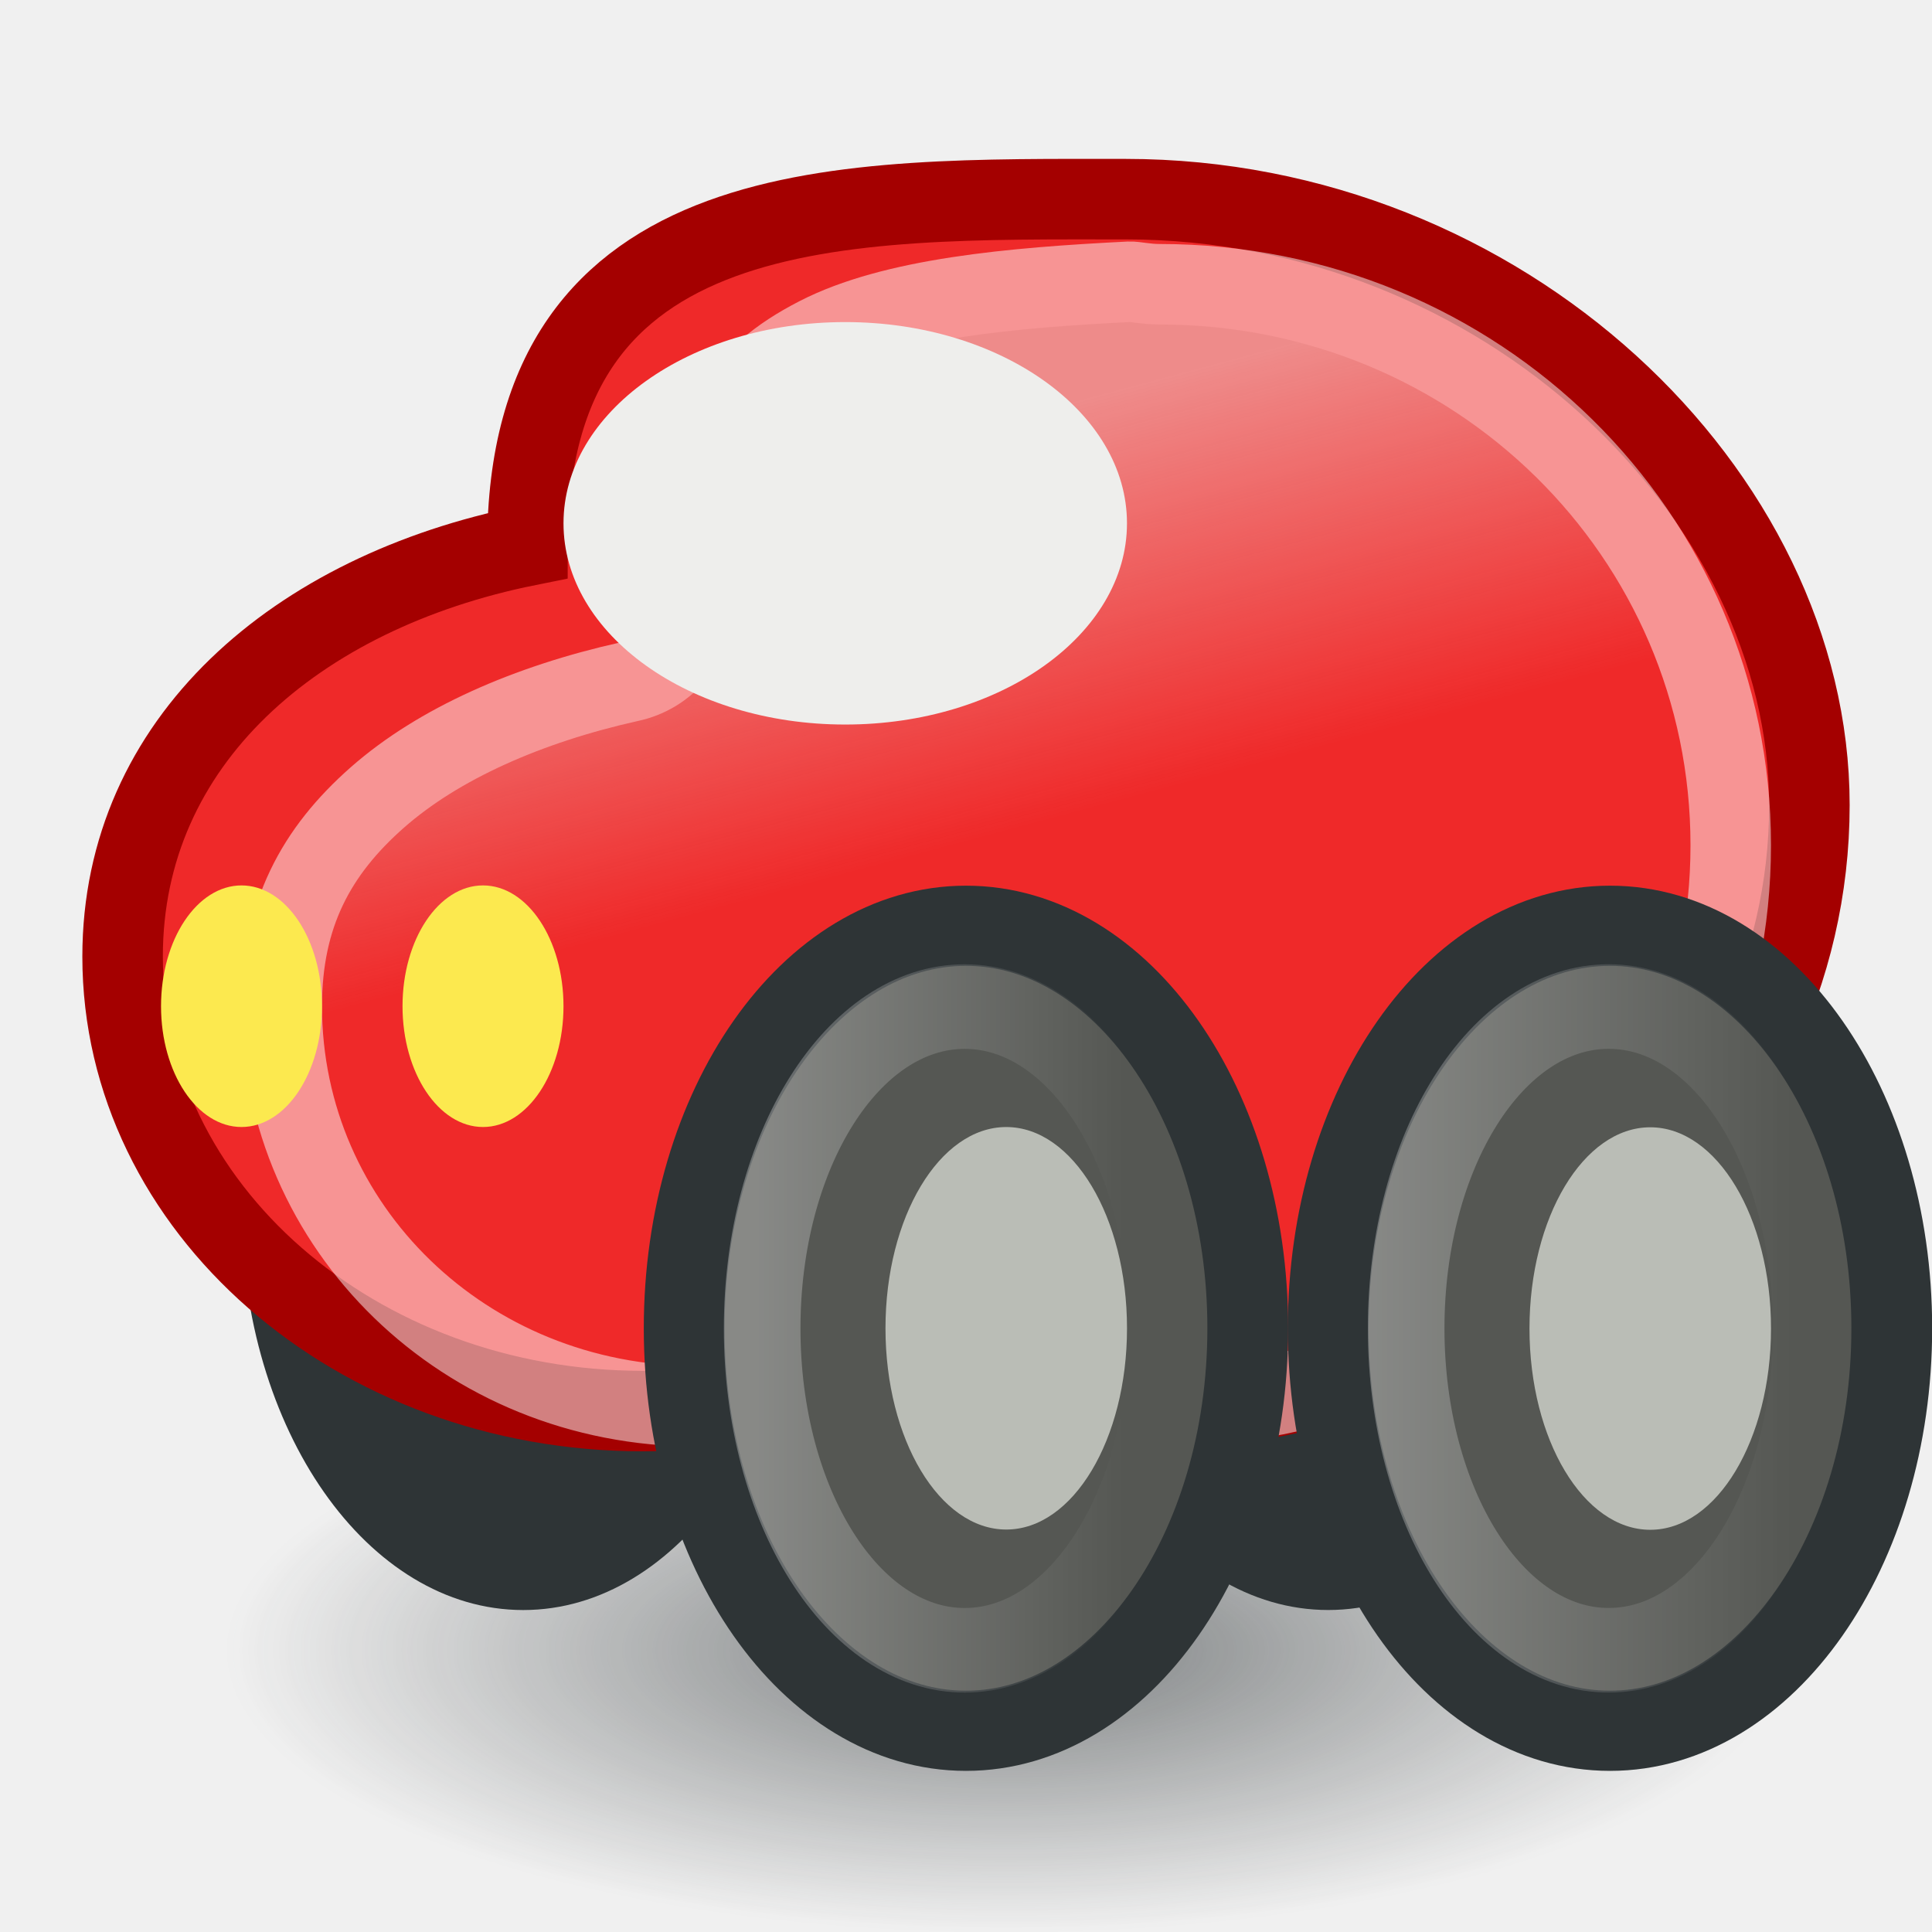
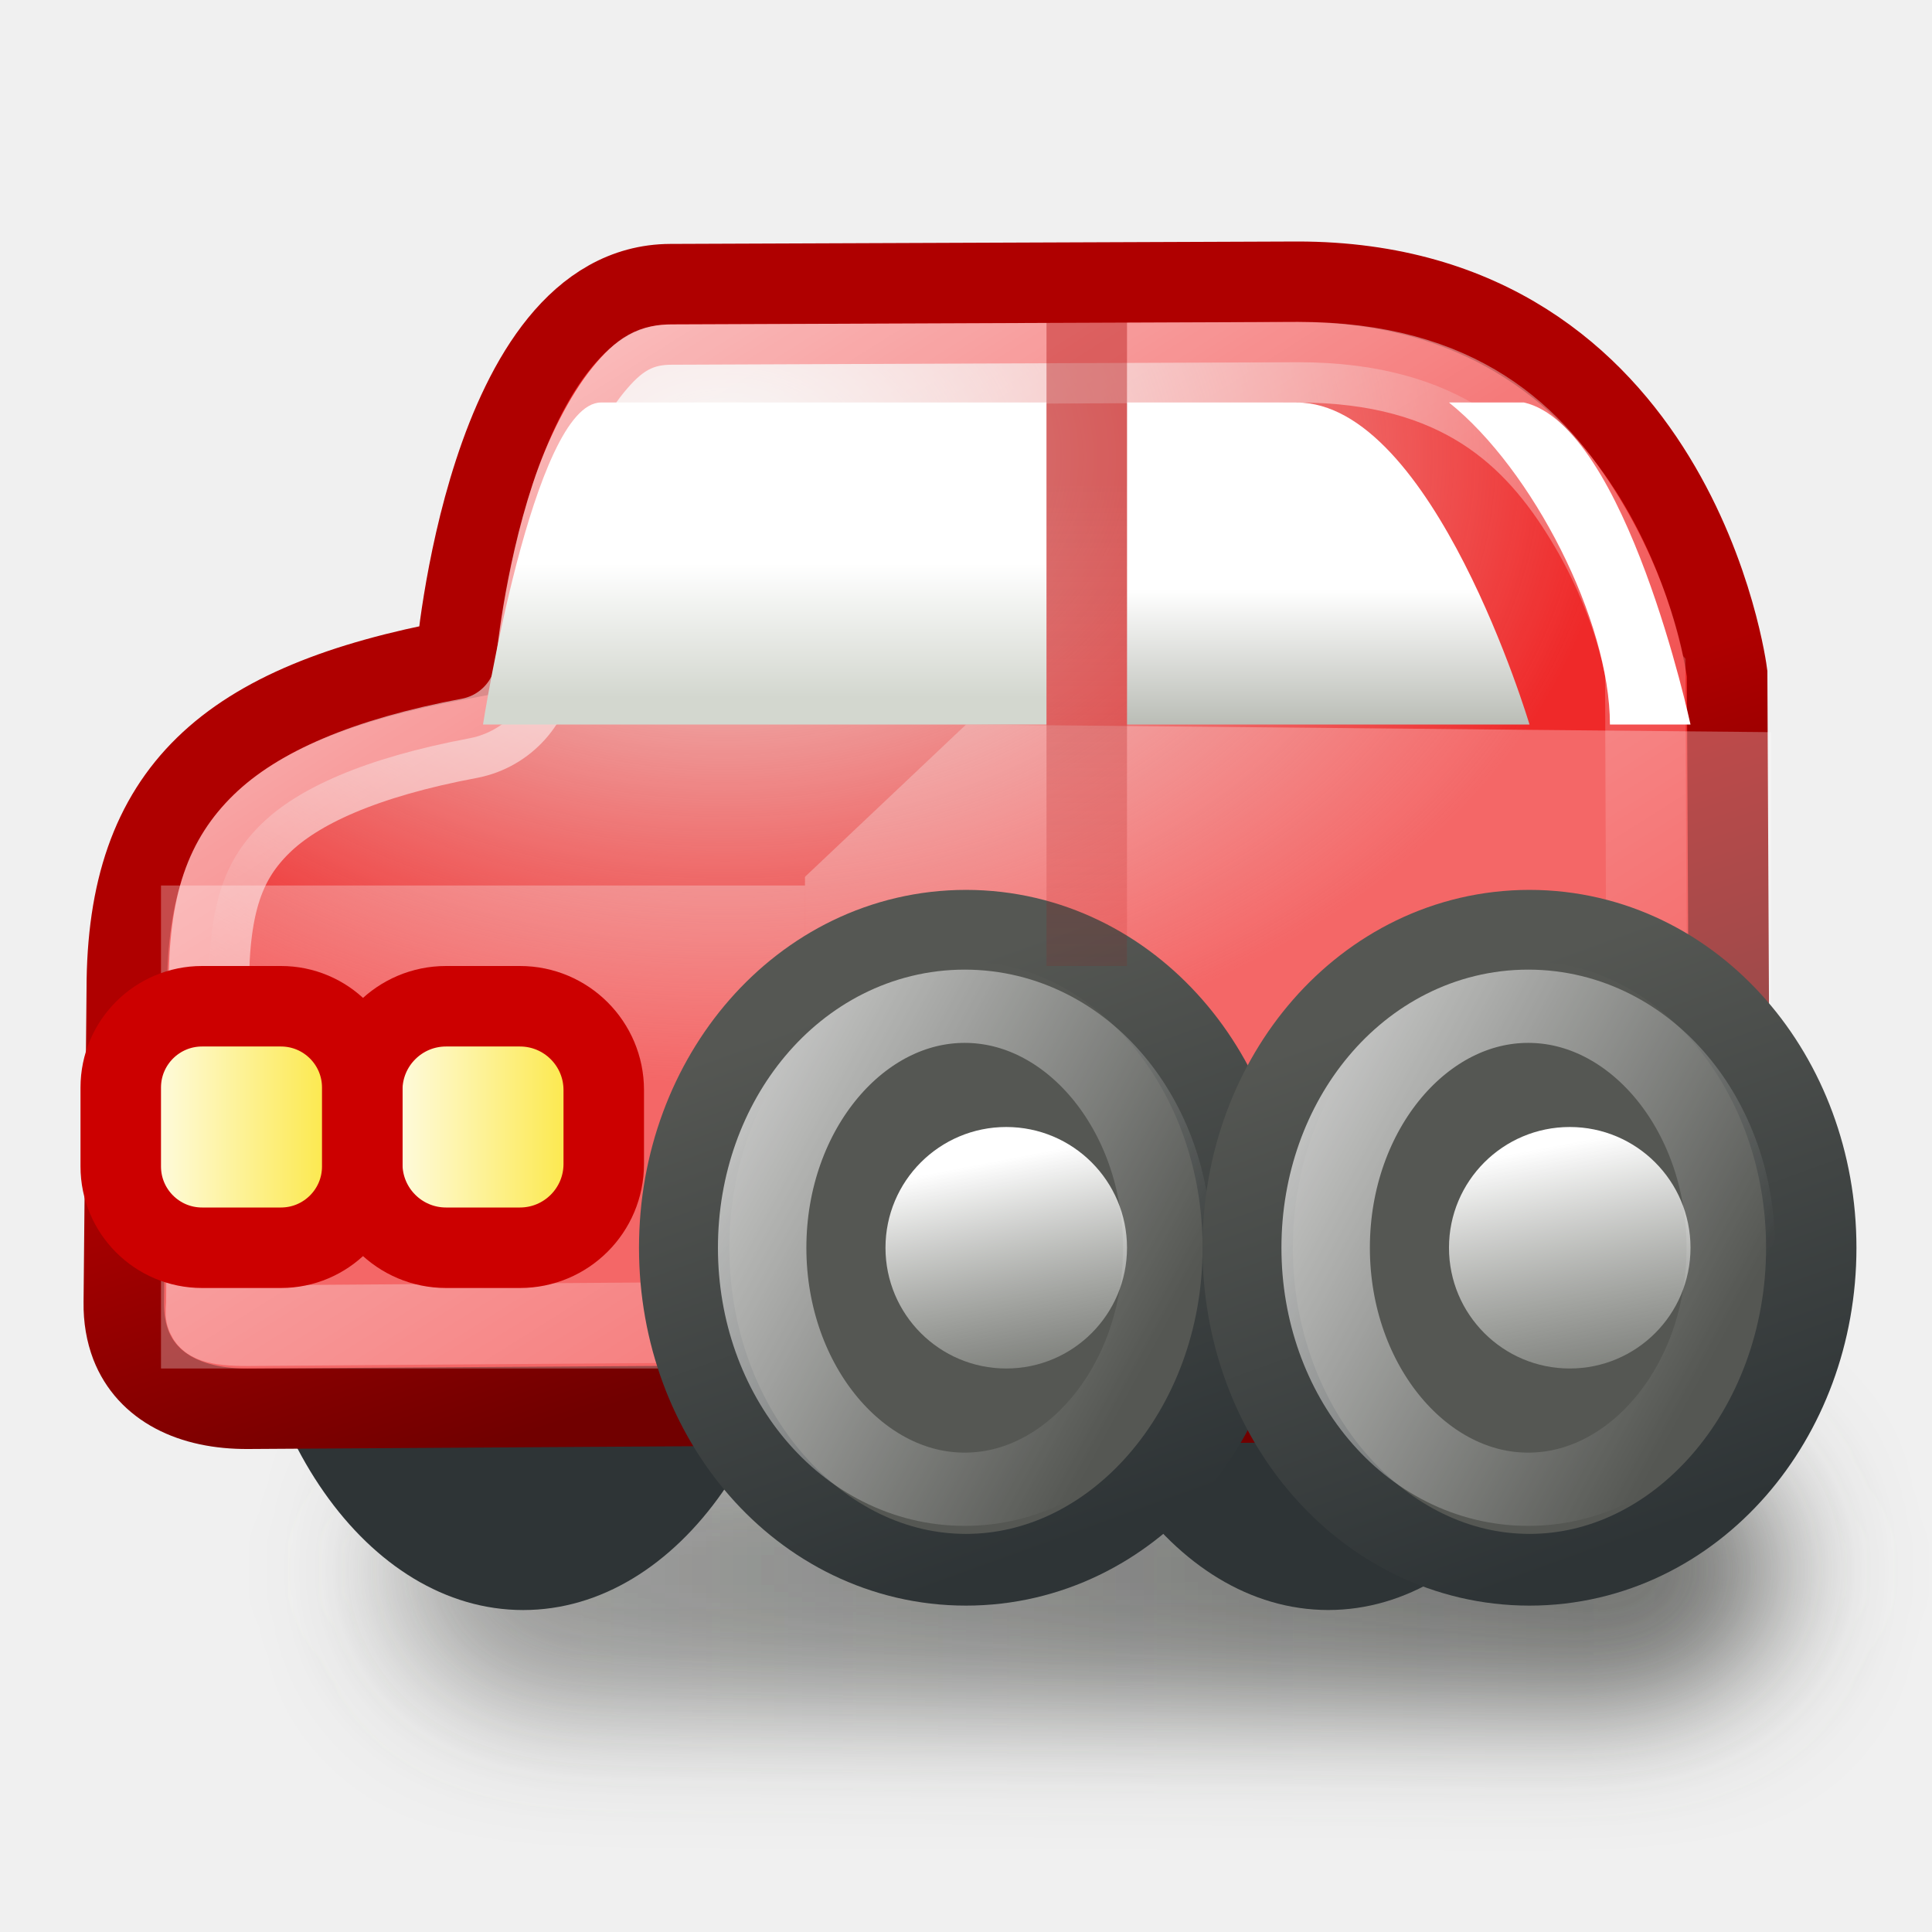
<svg xmlns="http://www.w3.org/2000/svg" xmlns:xlink="http://www.w3.org/1999/xlink" width="24" height="24" id="svg2" version="1.0">
  <defs id="defs4">
-     <linearGradient id="linearGradient3128">
-       <stop style="stop-color:#ffffff;stop-opacity:1;" offset="0" id="stop3130" />
-       <stop style="stop-color:#ffffff;stop-opacity:0;" offset="1" id="stop3132" />
+     <linearGradient id="linearGradient3758">
+       <stop style="stop-color:#af0000;stop-opacity:1;" offset="0" id="stop3760" />
+       <stop style="stop-color:#af0000;stop-opacity:0;" offset="1" id="stop3762" />
+     </linearGradient>
+     <linearGradient id="linearGradient3748">
+       <stop style="stop-color:#ffffff;stop-opacity:1;" offset="0" id="stop3750" />
+       <stop style="stop-color:#babdb6;stop-opacity:1" offset="1" id="stop3752" />
+     </linearGradient>
+     <linearGradient id="linearGradient3740">
+       <stop style="stop-color:#ffffff;stop-opacity:1;" offset="0" id="stop3742" />
+       <stop style="stop-color:#d3d7cf;stop-opacity:1" offset="1" id="stop3744" />
+     </linearGradient>
+     <linearGradient id="linearGradient3698">
+       <stop style="stop-color:#fce94f;stop-opacity:1;" offset="0" id="stop3700" />
+       <stop style="stop-color:#ffffff;stop-opacity:1" offset="1" id="stop3702" />
+     </linearGradient>
+     <linearGradient id="linearGradient3631">
+       <stop style="stop-color:#eeeeec;stop-opacity:1;" offset="0" id="stop3633" />
+       <stop style="stop-color:#eeeeec;stop-opacity:0;" offset="1" id="stop3635" />
+     </linearGradient>
+     <linearGradient id="linearGradient3623">
+       <stop style="stop-color:#555753;stop-opacity:1;" offset="0" id="stop3625" />
+       <stop style="stop-color:#555753;stop-opacity:0;" offset="1" id="stop3627" />
+     </linearGradient>
+     <linearGradient id="linearGradient3565">
+       <stop style="stop-color:#ffffff;stop-opacity:1;" offset="0" id="stop3567" />
+       <stop style="stop-color:#ffffff;stop-opacity:0;" offset="1" id="stop3569" />
+     </linearGradient>
+     <linearGradient id="linearGradient3557">
+       <stop style="stop-color:#af0000;stop-opacity:1" offset="0" id="stop3559" />
+       <stop style="stop-color:#710000;stop-opacity:1" offset="1" id="stop3561" />
+     </linearGradient>
+     <linearGradient id="linearGradient3286">
+       <stop style="stop-color:#555753;stop-opacity:1" offset="0" id="stop3288" />
+       <stop style="stop-color:#2e3436;stop-opacity:1" offset="1" id="stop3290" />
+     </linearGradient>
+     <linearGradient id="linearGradient3278">
+       <stop style="stop-color:#ffffff;stop-opacity:1" offset="0" id="stop3280" />
+       <stop style="stop-color:#babdb6;stop-opacity:0;" offset="1" id="stop3282" />
    </linearGradient>
    <linearGradient id="linearGradient3120">
-       <stop style="stop-color:#ffffff;stop-opacity:1;" offset="0" id="stop3122" />
+       <stop style="stop-color:#ffffff;stop-opacity:1" offset="0" id="stop3122" />
      <stop style="stop-color:#ffffff;stop-opacity:0;" offset="1" id="stop3124" />
    </linearGradient>
-     <linearGradient id="linearGradient3090">
-       <stop style="stop-color:#eeeeec;stop-opacity:1;" offset="0" id="stop3092" />
-       <stop style="stop-color:#eeeeec;stop-opacity:0;" offset="1" id="stop3094" />
-     </linearGradient>
-     <linearGradient id="linearGradient3150">
-       <stop style="stop-color:#2e3436;stop-opacity:1;" offset="0" id="stop3152" />
-       <stop style="stop-color:#2e3436;stop-opacity:0;" offset="1" id="stop3154" />
-     </linearGradient>
-     <radialGradient xlink:href="#linearGradient3150" id="radialGradient3156" cx="10.749" cy="10.458" fx="10.749" fy="10.458" r="6.645" gradientTransform="matrix(-0.842757,5.698892e-16,-4.565819e-9,-0.35721,19.80716,14.19321)" gradientUnits="userSpaceOnUse" />
-     <linearGradient xlink:href="#linearGradient3090" id="linearGradient3096" x1="14.432" y1="4.692" x2="15.71" y2="9.462" gradientUnits="userSpaceOnUse" />
-     <linearGradient xlink:href="#linearGradient3120" id="linearGradient3126" x1="16.753" y1="16.168" x2="21.273" y2="16.168" gradientUnits="userSpaceOnUse" />
-     <linearGradient xlink:href="#linearGradient3128" id="linearGradient3134" x1="16.345" y1="16.168" x2="21.579" y2="16.168" gradientUnits="userSpaceOnUse" />
+     <linearGradient xlink:href="#linearGradient3120" id="linearGradient3126" x1="15.079" y1="14.496" x2="21.729" y2="17.496" gradientUnits="userSpaceOnUse" />
+     <linearGradient xlink:href="#linearGradient3278" id="linearGradient3284" x1="18.138" y1="13.844" x2="20.639" y2="22.84" gradientUnits="userSpaceOnUse" />
+     <linearGradient xlink:href="#linearGradient3286" id="linearGradient3292" x1="16.887" y1="14.069" x2="19.49" y2="19.8" gradientUnits="userSpaceOnUse" />
+     <linearGradient y2="19.8" x2="19.49" y1="14.069" x1="16.887" gradientUnits="userSpaceOnUse" id="linearGradient3320" xlink:href="#linearGradient3286" />
+     <linearGradient xlink:href="#linearGradient3278" id="linearGradient3352" gradientUnits="userSpaceOnUse" x1="18.554" y1="13.244" x2="21.264" y2="23.215" />
+     <linearGradient xlink:href="#linearGradient3120" id="linearGradient3354" gradientUnits="userSpaceOnUse" x1="15.079" y1="14.496" x2="21.729" y2="17.496" />
+     <filter id="filter3553" x="-0.111" width="1.223" y="-0.501" height="2.003">
+       <feGaussianBlur stdDeviation="0.836" id="feGaussianBlur3555" />
+     </filter>
+     <linearGradient xlink:href="#linearGradient3557" id="linearGradient3563" x1="11.153" y1="10.751" x2="12.859" y2="15.666" gradientUnits="userSpaceOnUse" gradientTransform="matrix(0.9942127,0,0,0.9222145,6.0857885e-2,1.334139)" />
+     <linearGradient xlink:href="#linearGradient3565" id="linearGradient3571" x1="2.583" y1="-0.996" x2="14.252" y2="17.581" gradientUnits="userSpaceOnUse" />
+     <linearGradient xlink:href="#linearGradient3623" id="linearGradient3629" x1="6.41" y1="20" x2="51.75" y2="20" gradientUnits="userSpaceOnUse" />
+     <radialGradient xlink:href="#linearGradient3631" id="radialGradient3637" cx="8.496" cy="3.696" fx="8.496" fy="3.696" r="10" gradientTransform="matrix(1.108369,0,0,0.7758582,-0.415699,2.841769)" gradientUnits="userSpaceOnUse" />
+     <linearGradient xlink:href="#linearGradient3698" id="linearGradient3704" x1="2.125" y1="14" x2="5.542" y2="14" gradientUnits="userSpaceOnUse" gradientTransform="matrix(0.75,0,0,1,-5.625,0)" />
+     <linearGradient y2="14" x2="5.542" y1="14" x1="2.125" gradientTransform="matrix(0.75,0,0,1,-8.624999,4.446167e-7)" gradientUnits="userSpaceOnUse" id="linearGradient3722" xlink:href="#linearGradient3698" />
+     <linearGradient xlink:href="#linearGradient3740" id="linearGradient3746" x1="11.249" y1="5.998" x2="11.249" y2="7.669" gradientUnits="userSpaceOnUse" gradientTransform="matrix(1.00594,0,0,1,-1.041577,1)" />
+     <linearGradient xlink:href="#linearGradient3748" id="linearGradient3754" x1="17.874" y1="6.325" x2="17.874" y2="8.003" gradientUnits="userSpaceOnUse" gradientTransform="matrix(1.025633,0,0,1,-1.384489,1)" />
+     <linearGradient xlink:href="#linearGradient3758" id="linearGradient3764" x1="13.5" y1="5.242" x2="13.5" y2="14.722" gradientUnits="userSpaceOnUse" gradientTransform="matrix(1,0,0,0.8888889,0,1.333333)" />
  </defs>
  <g id="layer1">
-     <path style="opacity:0.6;fill:url(#radialGradient3156);fill-opacity:1;stroke:none;stroke-width:1;stroke-miterlimit:4;stroke-dasharray:none;stroke-opacity:1" id="path3140" d="M 17.394 10.458 A 6.645 2.368 0 1 1  4.104,10.458 A 6.645 2.368 0 1 1  17.394 10.458 z" transform="matrix(1.730649,0,0,1.478324,-6.102141,5.040217)" />
+     <rect style="opacity:0.81;color:#000000;fill:url(#linearGradient3629);fill-opacity:1;fill-rule:nonzero;stroke:none;stroke-width:1;marker:none;marker-start:none;marker-mid:none;marker-end:none;visibility:visible;display:inline;overflow:visible;filter:url(#filter3553);enable-background:accumulate" id="rect3423" width="18" height="4" x="5" y="18" rx="2" ry="2" transform="matrix(-0.9543025,0,0,0.8737149,26.85729,2.025702)" />
    <path style="opacity:1;fill:#2e3436;fill-opacity:1;stroke:none;stroke-width:0.717;stroke-miterlimit:4;stroke-dasharray:none;stroke-opacity:1" id="path3100" d="M 21.82 16.168 A 2.501 3.6 0 1 1  16.818,16.168 A 2.501 3.6 0 1 1  21.82 16.168 z" transform="matrix(1.399653,0,0,1.388948,-10.5402,-7.456641)" />
    <path style="opacity:1;fill:#2e3436;fill-opacity:1;stroke:none;stroke-width:0.717;stroke-miterlimit:4;stroke-dasharray:none;stroke-opacity:1" id="path3098" d="M 21.82 16.168 A 2.501 3.6 0 1 1  16.818,16.168 A 2.501 3.6 0 1 1  21.82 16.168 z" transform="matrix(1.399653,0,0,1.388948,-20.5402,-7.45622)" />
-     <path style="opacity:1;fill:#ef2929;fill-opacity:1;stroke:#a40000;stroke-width:1;stroke-miterlimit:4;stroke-dasharray:none;stroke-opacity:1" d="M 6.552,6.778 C 3.682,7.356 1.523,9.206 1.523,11.883 C 1.523,14.999 4.414,17.529 7.987,17.529 C 8.981,17.529 9.925,17.32 10.766,16.971 C 10.776,16.974 10.788,16.967 10.798,16.971 C 11.78,17.323 12.859,17.529 13.983,17.529 C 18.672,17.529 22.477,14.157 22.477,10.001 C 22.477,6.132 18.672,2.474 13.983,2.474 C 10.5,2.474 6.552,2.347 6.552,6.778 z " id="path2197" />
-     <path xlink:href="#path2197" style="opacity:0.5;fill:url(#linearGradient3096);fill-opacity:1;stroke:#ffffff;stroke-width:1;stroke-miterlimit:4;stroke-dasharray:none;stroke-opacity:1" id="path3086" d="M 14.031,3.5 C 12.576,3.573 11.096,3.703 10.156,4.188 C 9.217,4.672 8.625,5.365 8.625,7.469 C 8.627,7.953 8.287,8.372 7.812,8.469 C 6.559,8.749 5.448,9.237 4.688,9.906 C 3.927,10.576 3.5,11.361 3.5,12.5 C 3.5,15.243 5.772,17.469 8.656,17.469 C 9.448,17.469 10.191,17.284 10.875,16.969 C 10.975,16.932 11.081,16.911 11.188,16.906 C 11.324,16.889 11.462,16.9 11.594,16.938 C 11.643,16.947 11.627,16.948 11.688,16.969 C 11.707,16.976 11.698,16.961 11.719,16.969 C 12.545,17.298 13.469,17.469 14.406,17.469 C 18.35,17.469 21.5,14.356 21.5,10.5 C 21.5,6.644 18.35,3.531 14.406,3.531 C 14.233,3.531 14.097,3.497 14.031,3.5 z " />
-     <path style="opacity:1;fill:#fce94f;fill-opacity:1;stroke:none;stroke-width:1;stroke-miterlimit:4;stroke-dasharray:none;stroke-opacity:1" id="path3114" d="M 7.967 7.774 A 1.224 1.108 0 1 1  5.519,7.774 A 1.224 1.108 0 1 1  7.967 7.774 z" transform="matrix(0.816852,0,0,1.354255,0.492065,1.971565)" />
-     <path style="opacity:1;fill:#555753;fill-opacity:1;stroke:#2e3436;stroke-width:0.717;stroke-miterlimit:4;stroke-dasharray:none;stroke-opacity:1" id="path3077" d="M 21.82 16.168 A 2.501 3.6 0 1 1  16.818,16.168 A 2.501 3.6 0 1 1  21.82 16.168 z" transform="matrix(1.399653,0,0,1.388948,-15.0402,-5.95622)" />
-     <path style="opacity:1;fill:#555753;fill-opacity:1;stroke:#2e3436;stroke-width:0.717;stroke-miterlimit:4;stroke-dasharray:none;stroke-opacity:1" id="path3080" d="M 21.82 16.168 A 2.501 3.6 0 1 1  16.818,16.168 A 2.501 3.6 0 1 1  21.82 16.168 z" transform="matrix(1.399578,0,0,1.388948,-7.038536,-5.95622)" />
-     <path style="opacity:1;fill:#babdb6;fill-opacity:1;stroke:none;stroke-width:1.635;stroke-miterlimit:4;stroke-dasharray:none;stroke-opacity:1" id="path3082" d="M 21.82 16.168 A 2.501 3.6 0 1 1  16.818,16.168 A 2.501 3.6 0 1 1  21.82 16.168 z" transform="matrix(0.599816,0,0,0.694444,8.912107,5.275829)" />
-     <path style="opacity:1;fill:#babdb6;fill-opacity:1;stroke:none;stroke-width:1.635;stroke-miterlimit:4;stroke-dasharray:none;stroke-opacity:1" id="path3084" d="M 21.82 16.168 A 2.501 3.6 0 1 1  16.818,16.168 A 2.501 3.6 0 1 1  21.82 16.168 z" transform="matrix(0.599816,0,0,0.694444,0.912107,5.272693)" />
-     <path style="opacity:0.3;fill:none;fill-opacity:1;stroke:url(#linearGradient3126);stroke-width:0.946;stroke-miterlimit:4;stroke-dasharray:none;stroke-opacity:1" id="path3107" d="M 21.82 16.168 A 2.501 3.6 0 1 1  16.818,16.168 A 2.501 3.6 0 1 1  21.82 16.168 z" transform="matrix(1.006066,0,0,1.110617,-7.452196,-1.454189)" />
-     <path style="opacity:0.3;fill:none;fill-opacity:1;stroke:url(#linearGradient3134);stroke-width:0.946;stroke-miterlimit:4;stroke-dasharray:none;stroke-opacity:1" id="path3109" d="M 21.82 16.168 A 2.501 3.6 0 1 1  16.818,16.168 A 2.501 3.6 0 1 1  21.82 16.168 z" transform="matrix(1.006066,0,0,1.110617,0.547804,-1.45461)" />
-     <path style="opacity:1;fill:#fce94f;fill-opacity:1;stroke:none;stroke-width:1;stroke-miterlimit:4;stroke-dasharray:none;stroke-opacity:1" id="path3116" d="M 7.967 7.774 A 1.224 1.108 0 1 1  5.519,7.774 A 1.224 1.108 0 1 1  7.967 7.774 z" transform="matrix(0.816852,0,0,1.354255,-2.507935,1.971565)" />
-     <path style="opacity:1;fill:#eeeeec;fill-opacity:1;stroke:none;stroke-width:1;stroke-miterlimit:4;stroke-dasharray:none;stroke-opacity:1" id="path3136" d="M 14.87 7.839 A 3.353 1.541 0 1 1  8.164,7.839 A 3.353 1.541 0 1 1  14.87 7.839 z" transform="matrix(1.043814,0,0,1.622144,-1.521737,-6.215233)" />
+     <path style="opacity:1;fill:#ef2929;fill-opacity:1;stroke:url(#linearGradient3563);stroke-width:1;stroke-miterlimit:4;stroke-opacity:1;stroke-dasharray:none" d="M 5.664,8.199 C 2.81,8.732 1.575,9.824 1.575,12.293 c 0,0 -0.037,3.886 -0.037,3.886 C 1.535,16.377 1.567,16.553 1.626,16.708 c 0.205,0.527 0.747,0.797 1.456,0.792 0,0 18.417,-0.115 18.417,-0.115 0,0 -0.044,-9.017 -0.044,-9.017 0,0 -0.614,-4.868 -5.339,-4.868 0,0 -7.788,0.03 -7.788,0.03 C 6.046,3.539 5.664,8.199 5.664,8.199 z" id="path2197" />
+     <path style="opacity:0.29;color:#000000;fill:#ffffff;fill-opacity:1;fill-rule:nonzero;stroke:none;stroke-width:1;marker:none;marker-start:none;marker-mid:none;marker-end:none;visibility:visible;display:inline;overflow:visible;enable-background:accumulate" d="M 10,10.892 12.001,9 22,9.095 22,17 10,17 z" id="rect3661" />
+     <rect style="opacity:0.29;color:#000000;fill:#ffffff;fill-opacity:1;fill-rule:nonzero;stroke:none;stroke-width:1;marker:none;marker-start:none;marker-mid:none;marker-end:none;visibility:visible;display:inline;overflow:visible;enable-background:accumulate" id="rect3597" width="8" height="6" x="2" y="11" rx="0" ry="0" />
+     <path xlink:href="#path2197" style="opacity:1;fill:url(#radialGradient3637);fill-opacity:1;stroke:url(#linearGradient3571);stroke-width:0.999;stroke-miterlimit:4;stroke-opacity:1;stroke-dasharray:none" id="path3086" d="m 16.125,4.531 c 0,0 -7.781,0.031 -7.781,0.031 C 8.118,4.563 7.984,4.622 7.75,4.906 7.516,5.191 7.263,5.677 7.094,6.188 6.754,7.209 6.656,8.281 6.656,8.281 6.616,8.73 6.285,9.099 5.844,9.188 4.514,9.436 3.696,9.816 3.25,10.25 c -0.446,0.434 -0.656,0.967 -0.656,2.031 0,0 -0.031,3.906 -0.031,3.906 -0.001,0.069 -0.013,0.123 0,0.156 0.021,0.055 0.072,0.128 0.531,0.125 0,0 15.537,-0.113 17.375,-0.125 C 20.463,14.733 20.438,8.461 20.438,8.406 20.437,8.405 20.438,8.377 20.438,8.375 20.421,8.265 20.272,7.424 19.688,6.469 19.067,5.454 18.138,4.531 16.125,4.531 z" transform="matrix(1,0,0,1.002618,0,-4.3113605e-2)" />
+     <rect style="opacity:1;color:#000000;fill:url(#linearGradient3722);fill-opacity:1;fill-rule:nonzero;stroke:#cc0000;stroke-width:1;stroke-miterlimit:4;stroke-opacity:1;stroke-dasharray:none;marker:none;marker-start:none;marker-mid:none;marker-end:none;visibility:visible;display:inline;overflow:visible;enable-background:accumulate" id="rect3738" width="3" height="3" x="-7.5" y="12.5" transform="scale(-1,1)" rx="1.041" ry="1.041" />
+     <path style="opacity:1;fill:#555753;fill-opacity:1;stroke:url(#linearGradient3292);stroke-width:0.802;stroke-miterlimit:4;stroke-opacity:1;stroke-dasharray:none" id="path3077" d="m 21.82,16.168 a 2.501,3.6 0 1 1 -5.002,0 2.501,3.6 0 1 1 5.002,0 z" transform="matrix(1.399653,0,0,1.111112,-15.0402,-2.464388)" />
+     <path style="opacity:1;fill:url(#linearGradient3284);fill-opacity:1;stroke:none" id="path3084" d="m 21.82,16.168 a 2.501,3.6 0 1 1 -5.002,0 2.501,3.6 0 1 1 5.002,0 z" transform="matrix(0.599816,0,0,0.4166667,0.9121078,8.763358)" />
+     <path style="opacity:0.78;fill:none;stroke:url(#linearGradient3126);stroke-width:1.092;stroke-miterlimit:4;stroke-opacity:1;stroke-dasharray:none" id="path3107" d="m 21.82,16.168 a 2.501,3.6 0 1 1 -5.002,0 2.501,3.6 0 1 1 5.002,0 z" transform="matrix(1.006066,0,0,0.8333336,-7.452195,2.026711)" />
+     <path style="opacity:1;fill:#555753;fill-opacity:1;stroke:url(#linearGradient3320);stroke-width:0.802;stroke-miterlimit:4;stroke-opacity:1;stroke-dasharray:none" id="path3346" d="m 21.82,16.168 a 2.501,3.6 0 1 1 -5.002,0 2.501,3.6 0 1 1 5.002,0 z" transform="matrix(1.399653,0,0,1.111112,-8.0402,-2.464388)" />
+     <path style="opacity:1;fill:url(#linearGradient3352);fill-opacity:1;stroke:none" id="path3348" d="m 21.82,16.168 a 2.501,3.6 0 1 1 -5.002,0 2.501,3.6 0 1 1 5.002,0 z" transform="matrix(0.599816,0,0,0.4166666,7.912108,8.763359)" />
+     <path style="opacity:0.78;fill:none;stroke:url(#linearGradient3354);stroke-width:1.092;stroke-miterlimit:4;stroke-opacity:1;stroke-dasharray:none" id="path3350" d="m 21.82,16.168 a 2.501,3.6 0 1 1 -5.002,0 2.501,3.6 0 1 1 5.002,0 z" transform="matrix(1.006066,0,0,0.8333335,-0.4521951,2.026712)" />
+     <path style="color:#000000;fill:url(#linearGradient3746);fill-opacity:1;fill-rule:nonzero;stroke:none;stroke-width:1;marker:none;marker-start:none;marker-mid:none;marker-end:none;visibility:visible;display:inline;overflow:visible;enable-background:accumulate" d="M 7.467,5 13,5 13,9 6,9 C 6,9 6.624,5 7.467,5 z" id="rect3356" />
+     <path style="color:#000000;fill:url(#linearGradient3754);fill-opacity:1;fill-rule:nonzero;stroke:none;stroke-width:1;marker:none;marker-start:none;marker-mid:none;marker-end:none;visibility:visible;display:inline;overflow:visible;enable-background:accumulate" d="M 16.106,5 14,5 14,9 19,9 C 19,9 17.807,5 16.106,5 z" id="path3379" />
+     <path style="color:#000000;fill:#ffffff;fill-opacity:1;fill-rule:nonzero;stroke:none;stroke-width:1;marker:none;marker-start:none;marker-mid:none;marker-end:none;visibility:visible;display:inline;overflow:visible;enable-background:accumulate" d="M 18.932,5 18,5 c 1.039,0.833 1.999,2.708 1.999,4 L 21,9 C 21,9 20.203,5.292 18.932,5 z" id="path3595" />
+     <rect style="opacity:1;color:#000000;fill:url(#linearGradient3704);fill-opacity:1;fill-rule:nonzero;stroke:#cc0000;stroke-width:1;stroke-miterlimit:4;stroke-opacity:1;stroke-dasharray:none;marker:none;marker-start:none;marker-mid:none;marker-end:none;visibility:visible;display:inline;overflow:visible;enable-background:accumulate" id="rect3674" width="3" height="3" x="-4.5" y="12.5" transform="scale(-1,1)" rx="1.01" ry="1.01" />
+     <rect style="opacity:0.385;color:#000000;fill:url(#linearGradient3764);fill-opacity:1;fill-rule:nonzero;stroke:none;stroke-width:1;marker:none;marker-start:none;marker-mid:none;marker-end:none;visibility:visible;display:inline;overflow:visible;enable-background:accumulate" id="rect3756" width="1" height="8" x="13" y="4" rx="0" ry="0" />
  </g>
</svg>
